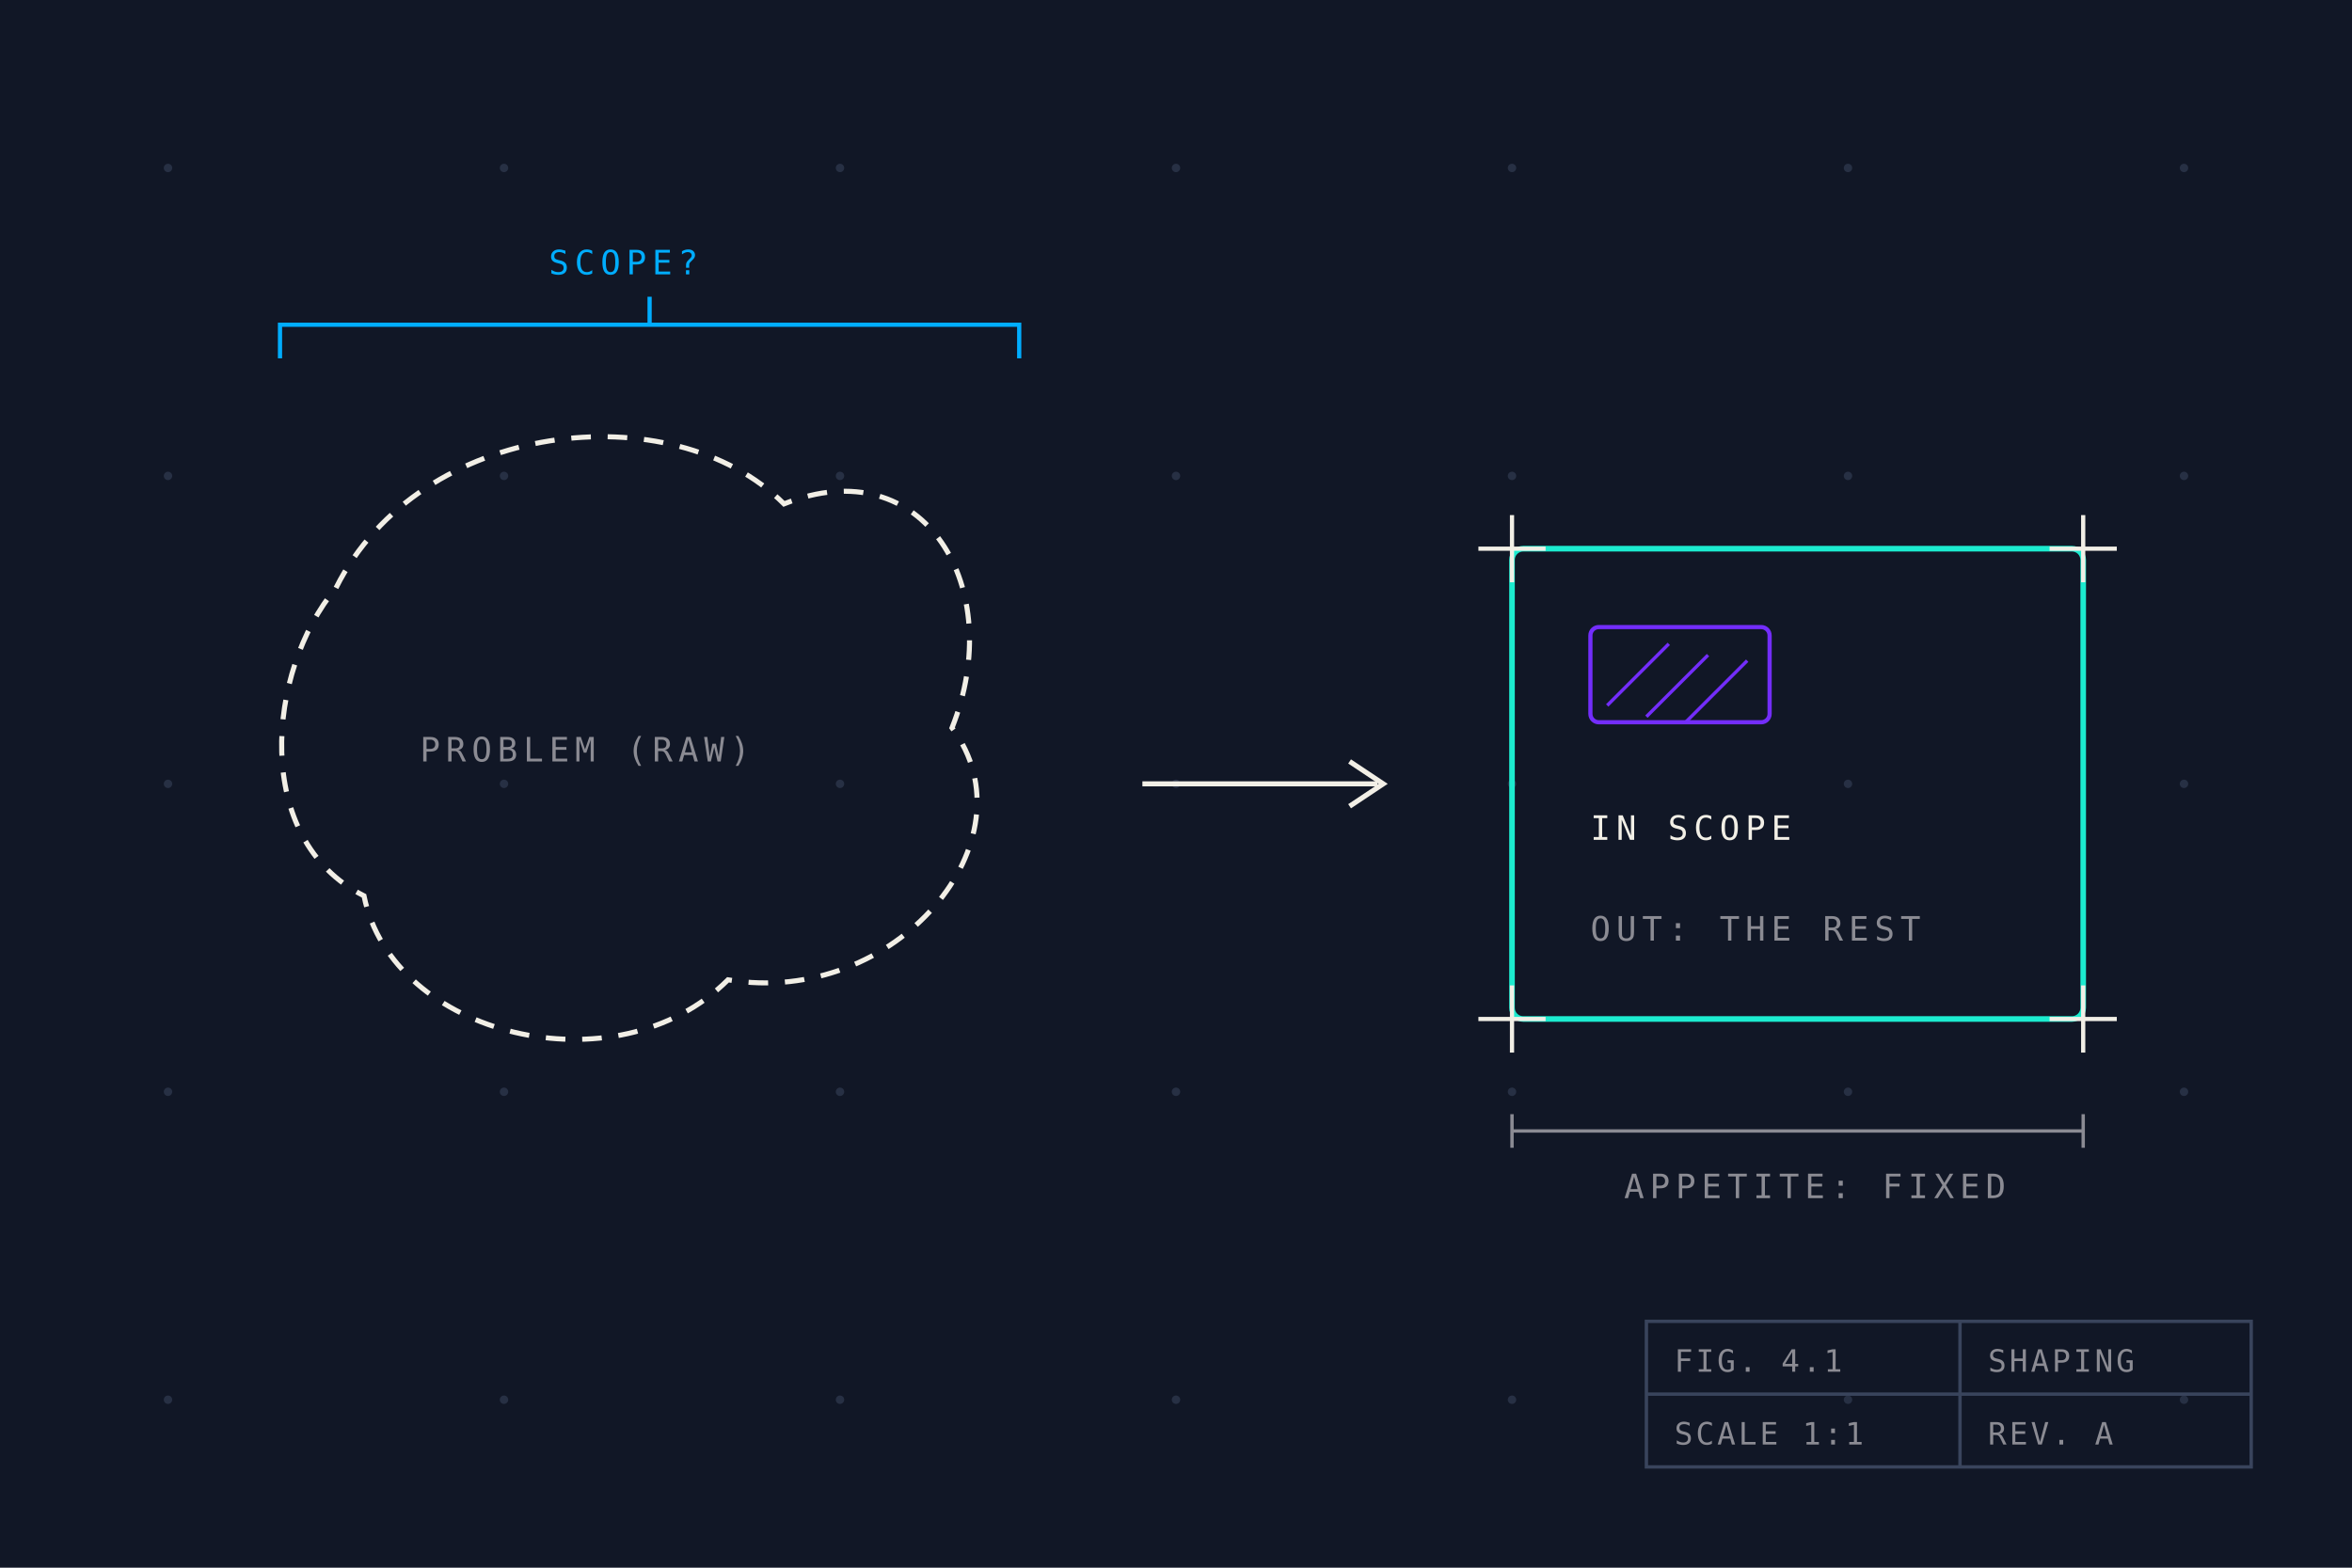
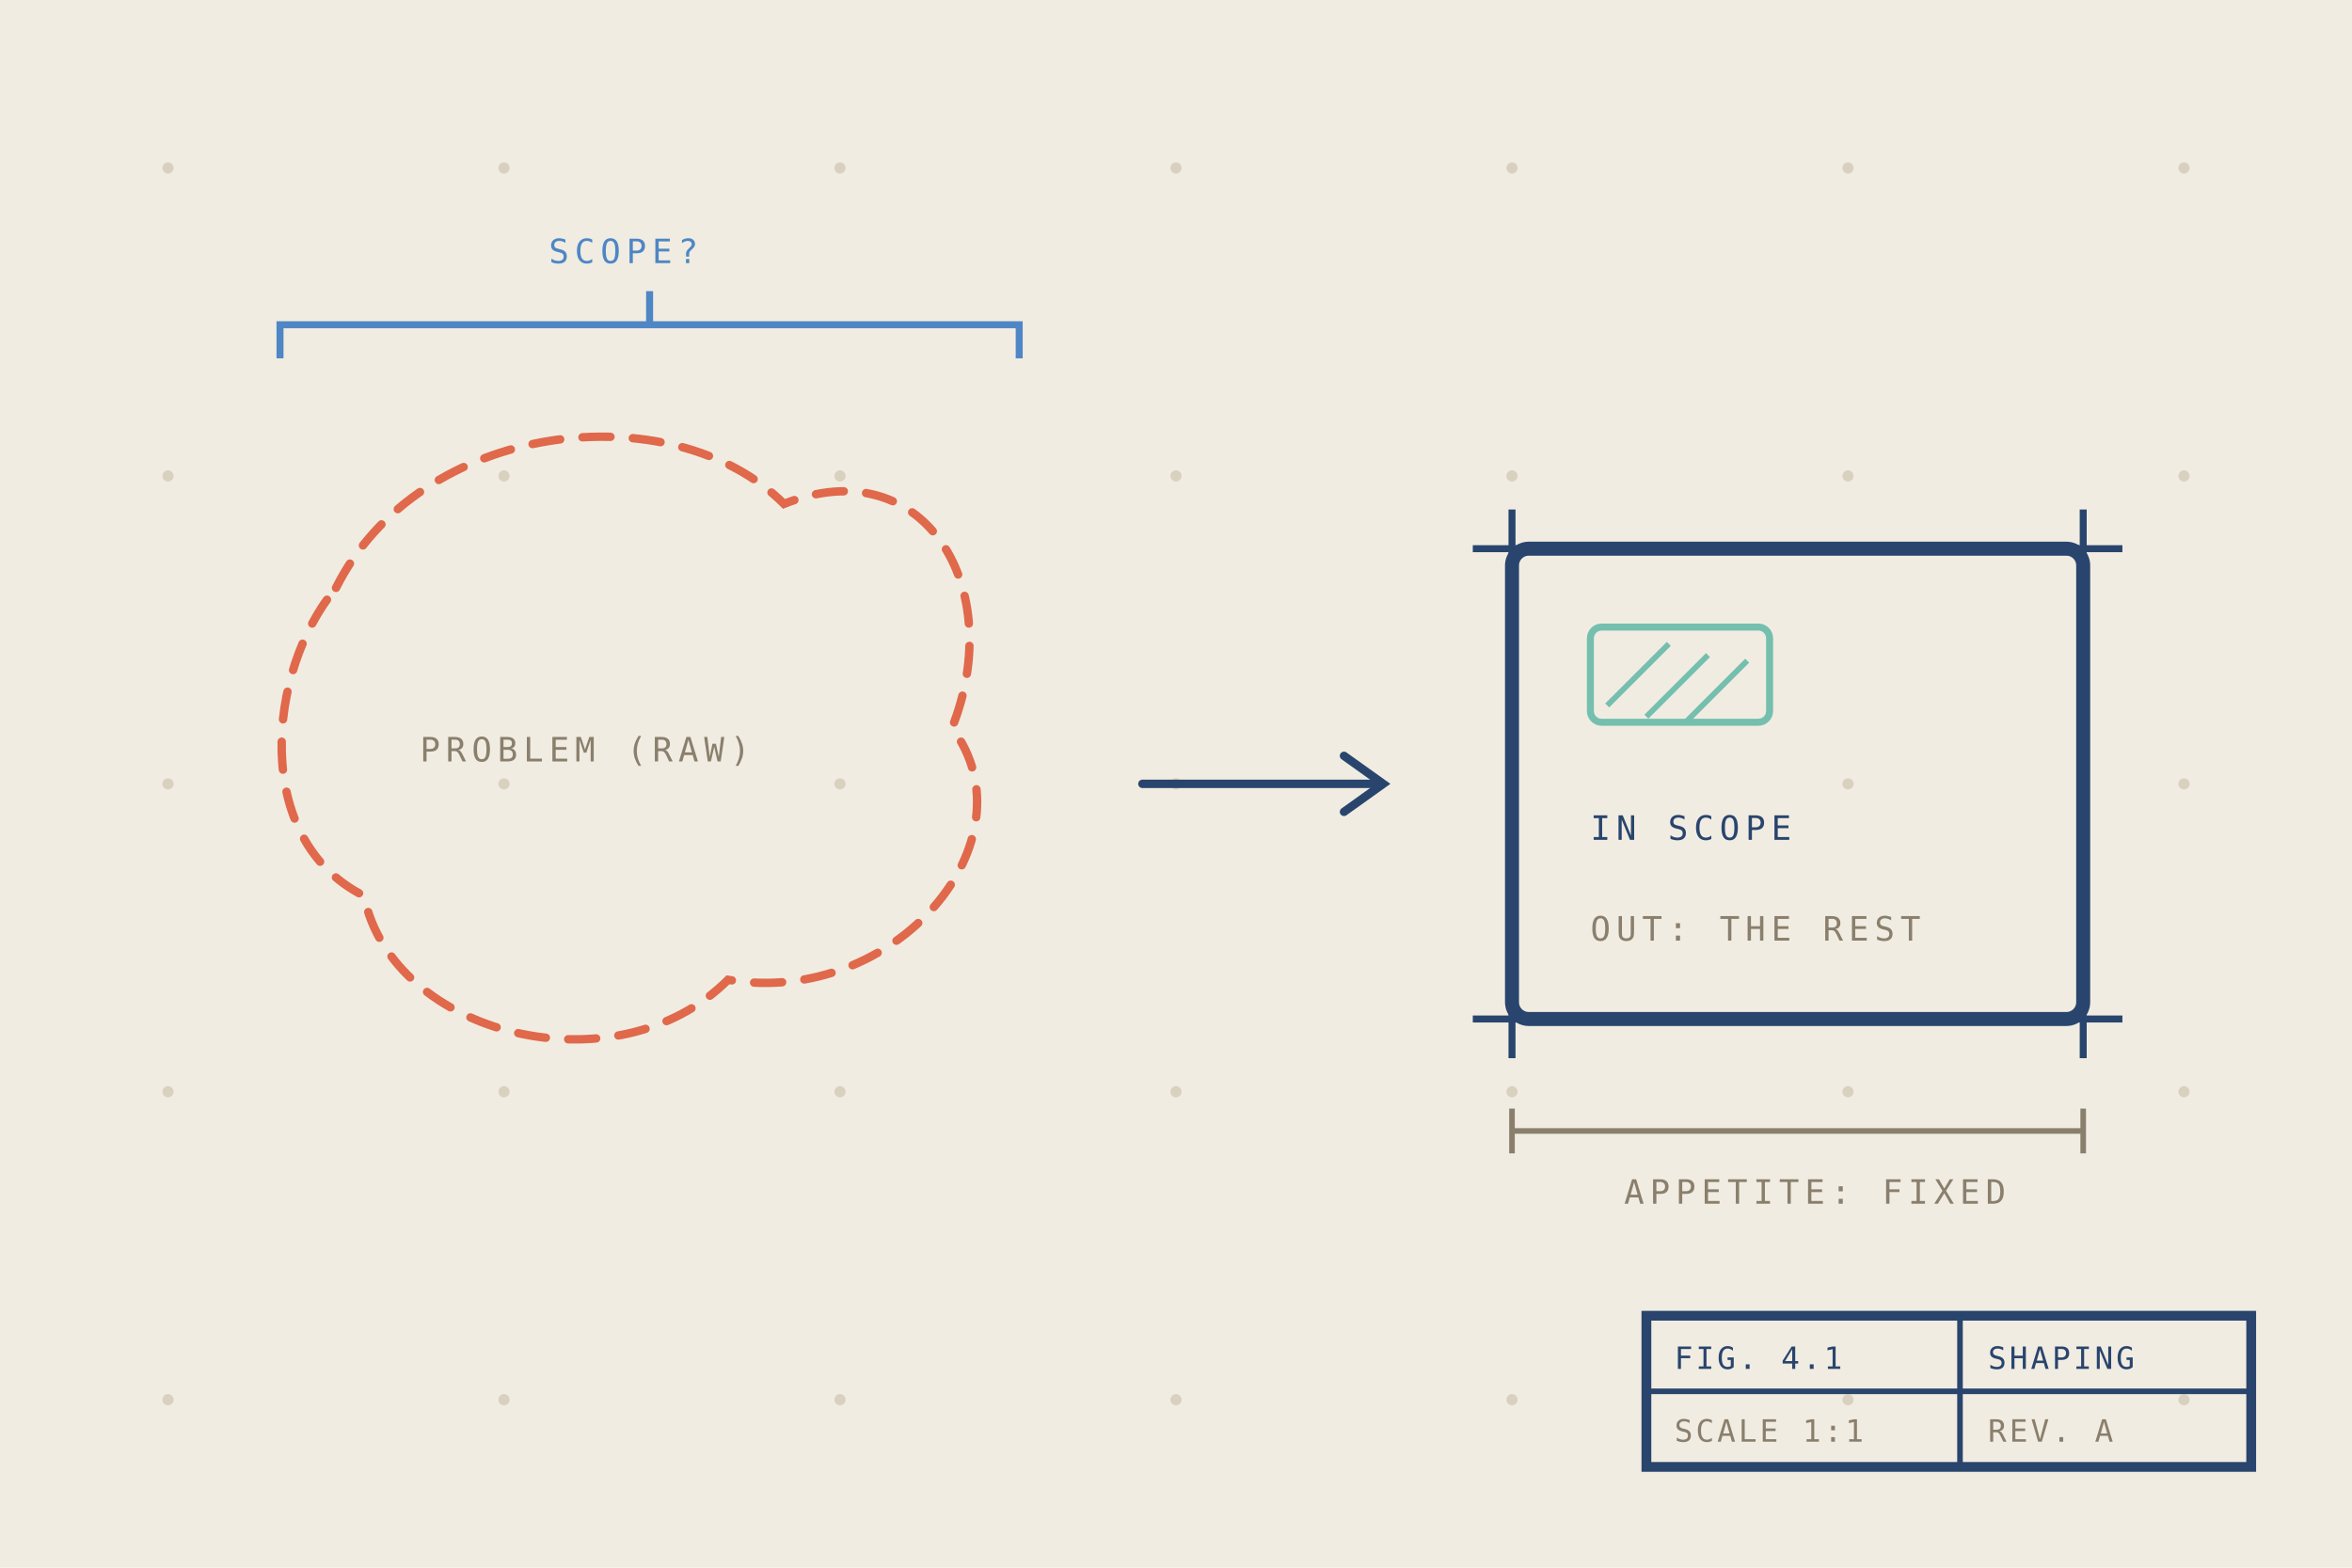
<svg xmlns="http://www.w3.org/2000/svg" viewBox="0 0 840 560" fill="none" font-family="ui-monospace, 'SF Mono', Menlo, monospace">
-   <rect width="840" height="560" fill="#111726" />
-   <g fill="#273044">
-     <circle cx="60" cy="60" r="1.5" />
-     <circle cx="180" cy="60" r="1.5" />
-     <circle cx="300" cy="60" r="1.5" />
-     <circle cx="420" cy="60" r="1.5" />
-     <circle cx="540" cy="60" r="1.5" />
-     <circle cx="660" cy="60" r="1.5" />
-     <circle cx="780" cy="60" r="1.5" />
-     <circle cx="60" cy="170" r="1.5" />
-     <circle cx="180" cy="170" r="1.5" />
-     <circle cx="300" cy="170" r="1.5" />
-     <circle cx="420" cy="170" r="1.5" />
-     <circle cx="540" cy="170" r="1.5" />
-     <circle cx="660" cy="170" r="1.5" />
-     <circle cx="780" cy="170" r="1.5" />
-     <circle cx="60" cy="280" r="1.5" />
-     <circle cx="180" cy="280" r="1.5" />
-     <circle cx="300" cy="280" r="1.5" />
-     <circle cx="420" cy="280" r="1.5" />
-     <circle cx="540" cy="280" r="1.5" />
-     <circle cx="660" cy="280" r="1.5" />
-     <circle cx="780" cy="280" r="1.5" />
-     <circle cx="60" cy="390" r="1.5" />
-     <circle cx="180" cy="390" r="1.5" />
-     <circle cx="300" cy="390" r="1.5" />
-     <circle cx="420" cy="390" r="1.5" />
-     <circle cx="540" cy="390" r="1.5" />
-     <circle cx="660" cy="390" r="1.5" />
-     <circle cx="780" cy="390" r="1.5" />
-     <circle cx="60" cy="500" r="1.5" />
-     <circle cx="180" cy="500" r="1.5" />
-     <circle cx="300" cy="500" r="1.5" />
-     <circle cx="420" cy="500" r="1.5" />
-     <circle cx="540" cy="500" r="1.5" />
-     <circle cx="660" cy="500" r="1.5" />
-     <circle cx="780" cy="500" r="1.5" />
+   <rect width="840" height="560" fill="#f1ece1" />
+   <g fill="#d9d1bf">
+     <circle cx="60" cy="60" r="2" />
+     <circle cx="180" cy="60" r="2" />
+     <circle cx="300" cy="60" r="2" />
+     <circle cx="420" cy="60" r="2" />
+     <circle cx="540" cy="60" r="2" />
+     <circle cx="660" cy="60" r="2" />
+     <circle cx="780" cy="60" r="2" />
+     <circle cx="60" cy="170" r="2" />
+     <circle cx="180" cy="170" r="2" />
+     <circle cx="300" cy="170" r="2" />
+     <circle cx="420" cy="170" r="2" />
+     <circle cx="540" cy="170" r="2" />
+     <circle cx="660" cy="170" r="2" />
+     <circle cx="780" cy="170" r="2" />
+     <circle cx="60" cy="280" r="2" />
+     <circle cx="180" cy="280" r="2" />
+     <circle cx="300" cy="280" r="2" />
+     <circle cx="420" cy="280" r="2" />
+     <circle cx="540" cy="280" r="2" />
+     <circle cx="660" cy="280" r="2" />
+     <circle cx="780" cy="280" r="2" />
+     <circle cx="60" cy="390" r="2" />
+     <circle cx="180" cy="390" r="2" />
+     <circle cx="300" cy="390" r="2" />
+     <circle cx="420" cy="390" r="2" />
+     <circle cx="540" cy="390" r="2" />
+     <circle cx="660" cy="390" r="2" />
+     <circle cx="780" cy="390" r="2" />
+     <circle cx="60" cy="500" r="2" />
+     <circle cx="180" cy="500" r="2" />
+     <circle cx="300" cy="500" r="2" />
+     <circle cx="420" cy="500" r="2" />
+     <circle cx="540" cy="500" r="2" />
+     <circle cx="660" cy="500" r="2" />
+     <circle cx="780" cy="500" r="2" />
  </g>
-   <path d="M120 210 C150 150 240 140 280 180 C330 160 360 210 340 260 C370 300 320 360 260 350 C220 390 140 370 130 320 C90 300 95 240 120 210 Z" stroke="#f2efe6" stroke-width="1.8" stroke-dasharray="7 6" />
-   <text x="150" y="272" fill="#8b8b93" font-size="12" letter-spacing="2">PROBLEM (RAW)</text>
-   <g stroke="#00adff" stroke-width="1.5">
+   <path d="M120 210 C150 150 240 140 280 180 C330 160 360 210 340 260 C370 300 320 360 260 350 C220 390 140 370 130 320 C90 300 95 240 120 210 Z" stroke="#e0684b" stroke-width="3" stroke-dasharray="10 8" stroke-linecap="round" />
+   <text x="150" y="272" fill="#8a7f6d" font-size="12" letter-spacing="2">PROBLEM (RAW)</text>
+   <g stroke="#4e86c6" stroke-width="2.5">
    <path d="M100 128 V116 H364 V128" />
-     <path d="M232 116 V106" />
+     <path d="M232 116 V104" />
  </g>
-   <text x="196" y="98" fill="#00adff" font-size="12" letter-spacing="2">SCOPE?</text>
-   <g stroke="#f2efe6" stroke-width="1.8">
+   <text x="196" y="94" fill="#4e86c6" font-size="12" letter-spacing="2">SCOPE?</text>
+   <g stroke="#29456e" stroke-width="3" stroke-linecap="round">
    <path d="M408 280 H492" />
-     <path d="M482 272 L494 280 L482 288" />
+     <path d="M480 270 L494 280 L480 290" />
  </g>
-   <rect x="540" y="196" width="204" height="168" rx="4" stroke="#1cebcf" stroke-width="2" />
-   <g stroke="#f2efe6" stroke-width="1.5">
-     <path d="M528 196 H552 M540 184 V208" />
-     <path d="M732 196 H756 M744 184 V208" />
-     <path d="M528 364 H552 M540 352 V376" />
-     <path d="M732 364 H756 M744 352 V376" />
+   <rect x="540" y="196" width="204" height="168" rx="6" stroke="#29456e" stroke-width="5" />
+   <g stroke="#29456e" stroke-width="2.5">
+     <path d="M526 196 H554 M540 182 V210" />
+     <path d="M730 196 H758 M744 182 V210" />
+     <path d="M526 364 H554 M540 350 V378" />
+     <path d="M730 364 H758 M744 350 V378" />
  </g>
-   <rect x="568" y="224" width="64" height="34" rx="3" stroke="#732dfb" stroke-width="1.5" />
-   <path d="M574 252 L596 230 M588 256 L610 234 M602 258 L624 236" stroke="#732dfb" stroke-width="1.2" />
-   <text x="568" y="300" fill="#f2efe6" font-size="12" letter-spacing="2">IN SCOPE</text>
-   <text x="568" y="336" fill="#8b8b93" font-size="12" letter-spacing="2">OUT: THE REST</text>
-   <g stroke="#8b8b93" stroke-width="1.2">
+   <rect x="568" y="224" width="64" height="34" rx="4" stroke="#74bfae" stroke-width="2.5" />
+   <path d="M574 252 L596 230 M588 256 L610 234 M602 258 L624 236" stroke="#74bfae" stroke-width="2" />
+   <text x="568" y="300" fill="#29456e" font-size="12" letter-spacing="2">IN SCOPE</text>
+   <text x="568" y="336" fill="#8a7f6d" font-size="12" letter-spacing="2">OUT: THE REST</text>
+   <g stroke="#8a7f6d" stroke-width="2">
    <path d="M540 404 H744" />
-     <path d="M540 398 V410 M744 398 V410" />
+     <path d="M540 396 V412 M744 396 V412" />
  </g>
-   <text x="580" y="428" fill="#8b8b93" font-size="12" letter-spacing="2">APPETITE: FIXED</text>
-   <g stroke="#39445c" stroke-width="1.2">
-     <rect x="588" y="472" width="216" height="52" />
-     <path d="M588 498 H804" />
-     <path d="M700 472 V524" />
+   <text x="580" y="430" fill="#8a7f6d" font-size="12" letter-spacing="2">APPETITE: FIXED</text>
+   <g stroke="#29456e">
+     <rect x="588" y="470" width="216" height="54" stroke-width="3.5" />
+     <path d="M588 497 H804" stroke-width="2" />
+     <path d="M700 470 V524" stroke-width="2" />
  </g>
-   <text x="598" y="490" fill="#8b8b93" font-size="11" letter-spacing="1">FIG. 4.1</text>
-   <text x="710" y="490" fill="#8b8b93" font-size="11" letter-spacing="1">SHAPING</text>
-   <text x="598" y="516" fill="#8b8b93" font-size="11" letter-spacing="1">SCALE 1:1</text>
-   <text x="710" y="516" fill="#8b8b93" font-size="11" letter-spacing="1">REV. A</text>
+   <text x="598" y="489" fill="#29456e" font-size="11" letter-spacing="1">FIG. 4.1</text>
+   <text x="710" y="489" fill="#29456e" font-size="11" letter-spacing="1">SHAPING</text>
+   <text x="598" y="515" fill="#8a7f6d" font-size="11" letter-spacing="1">SCALE 1:1</text>
+   <text x="710" y="515" fill="#8a7f6d" font-size="11" letter-spacing="1">REV. A</text>
</svg>
